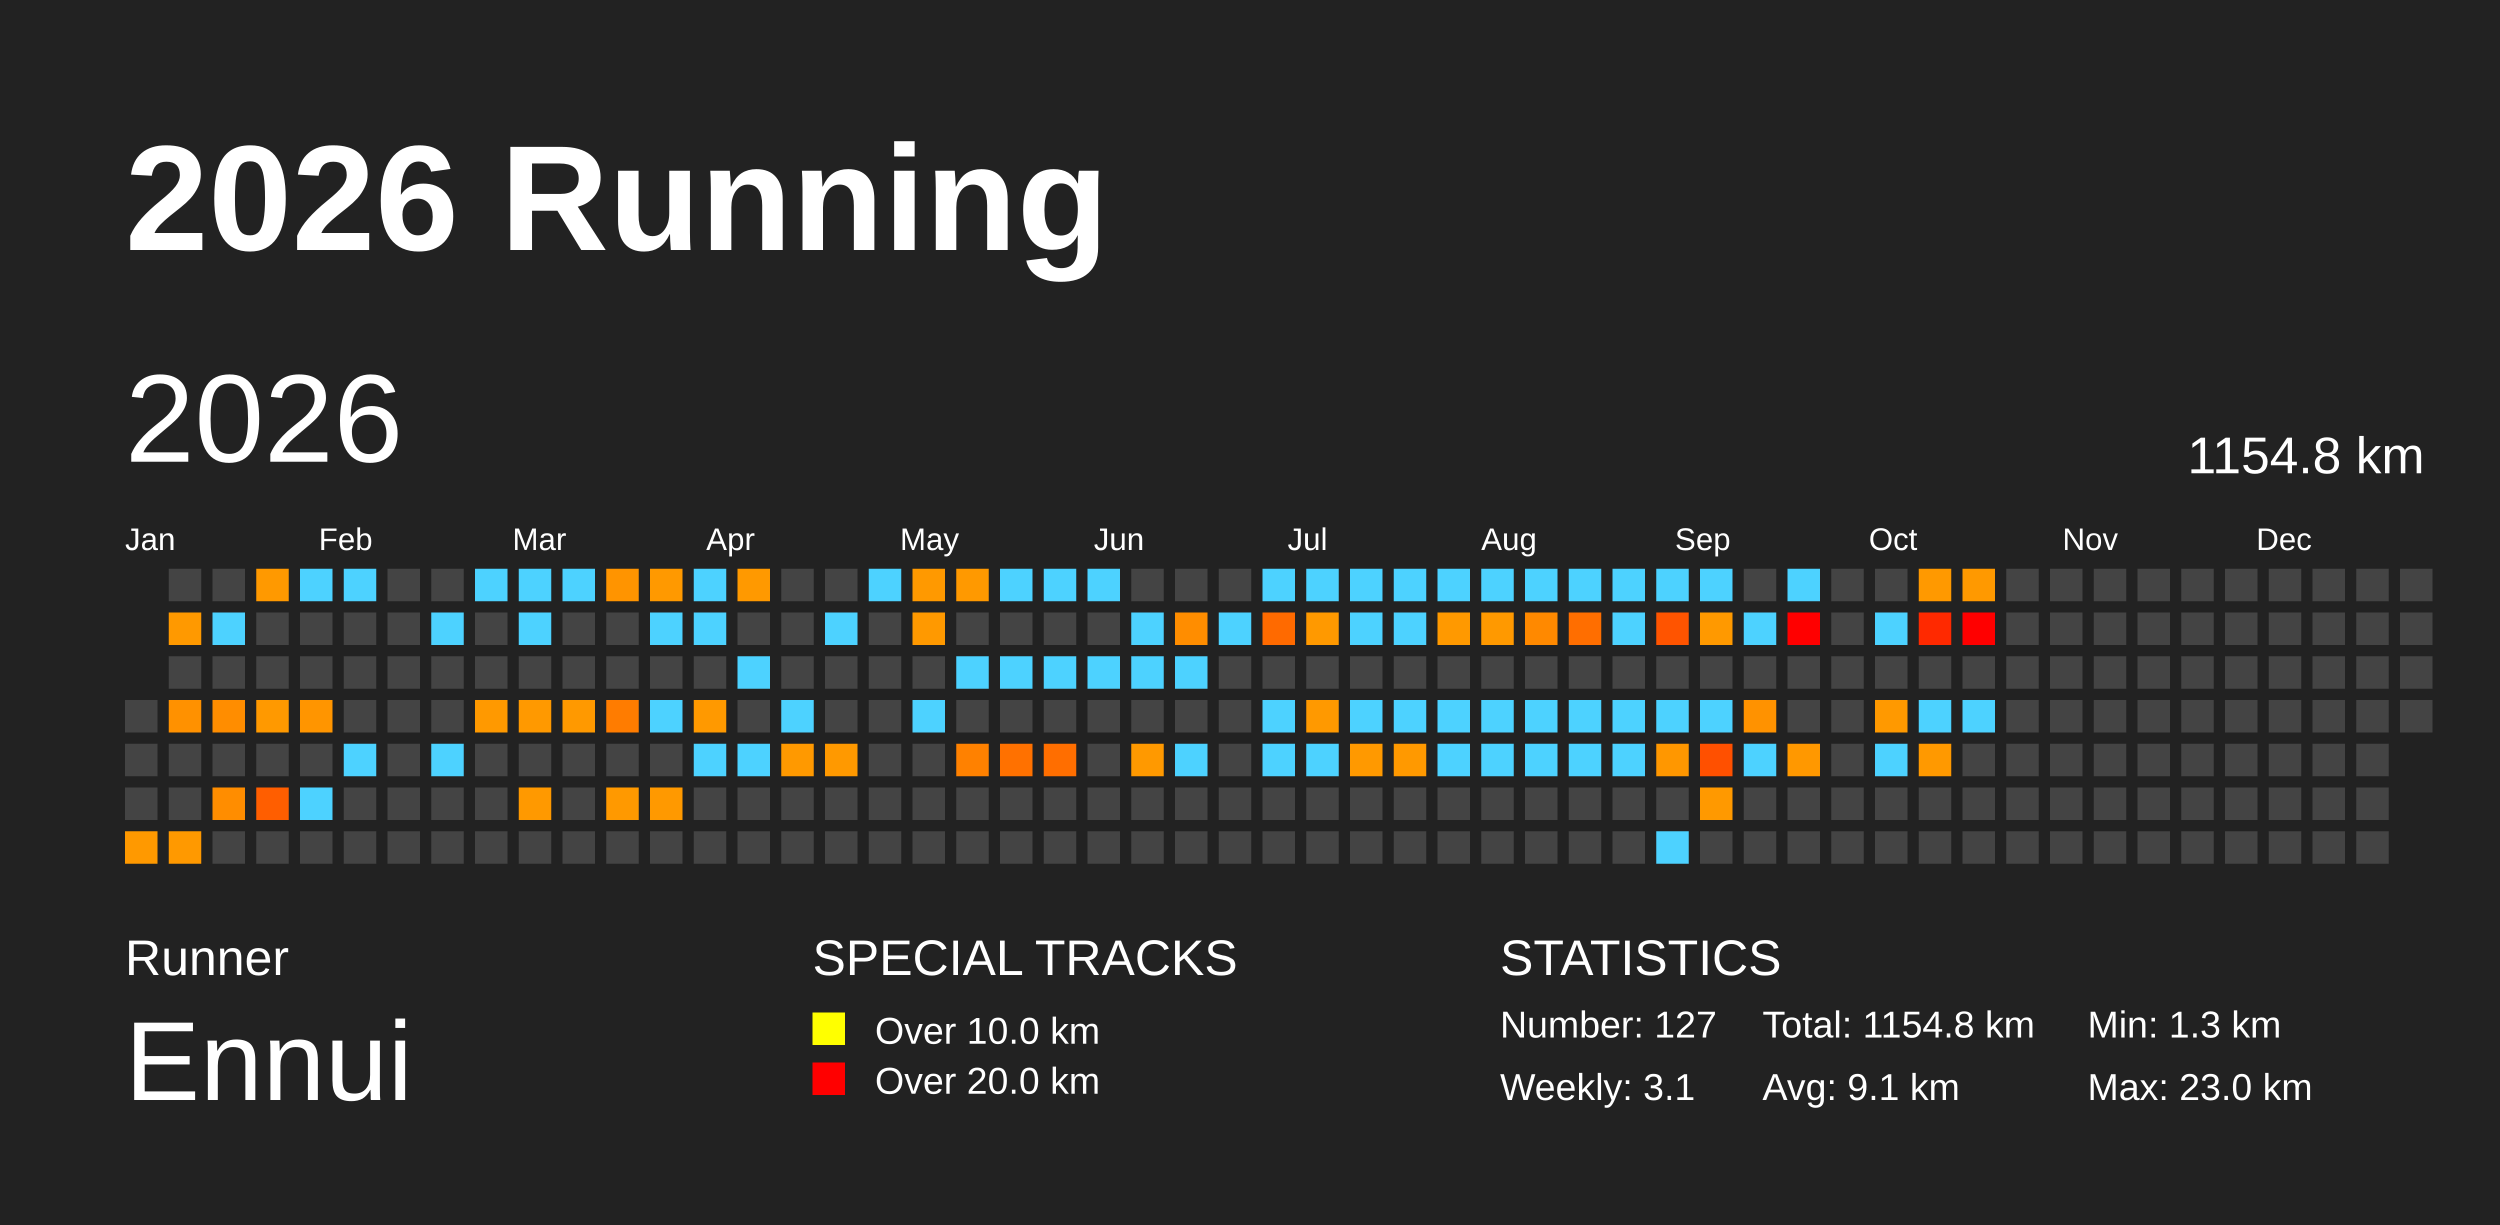
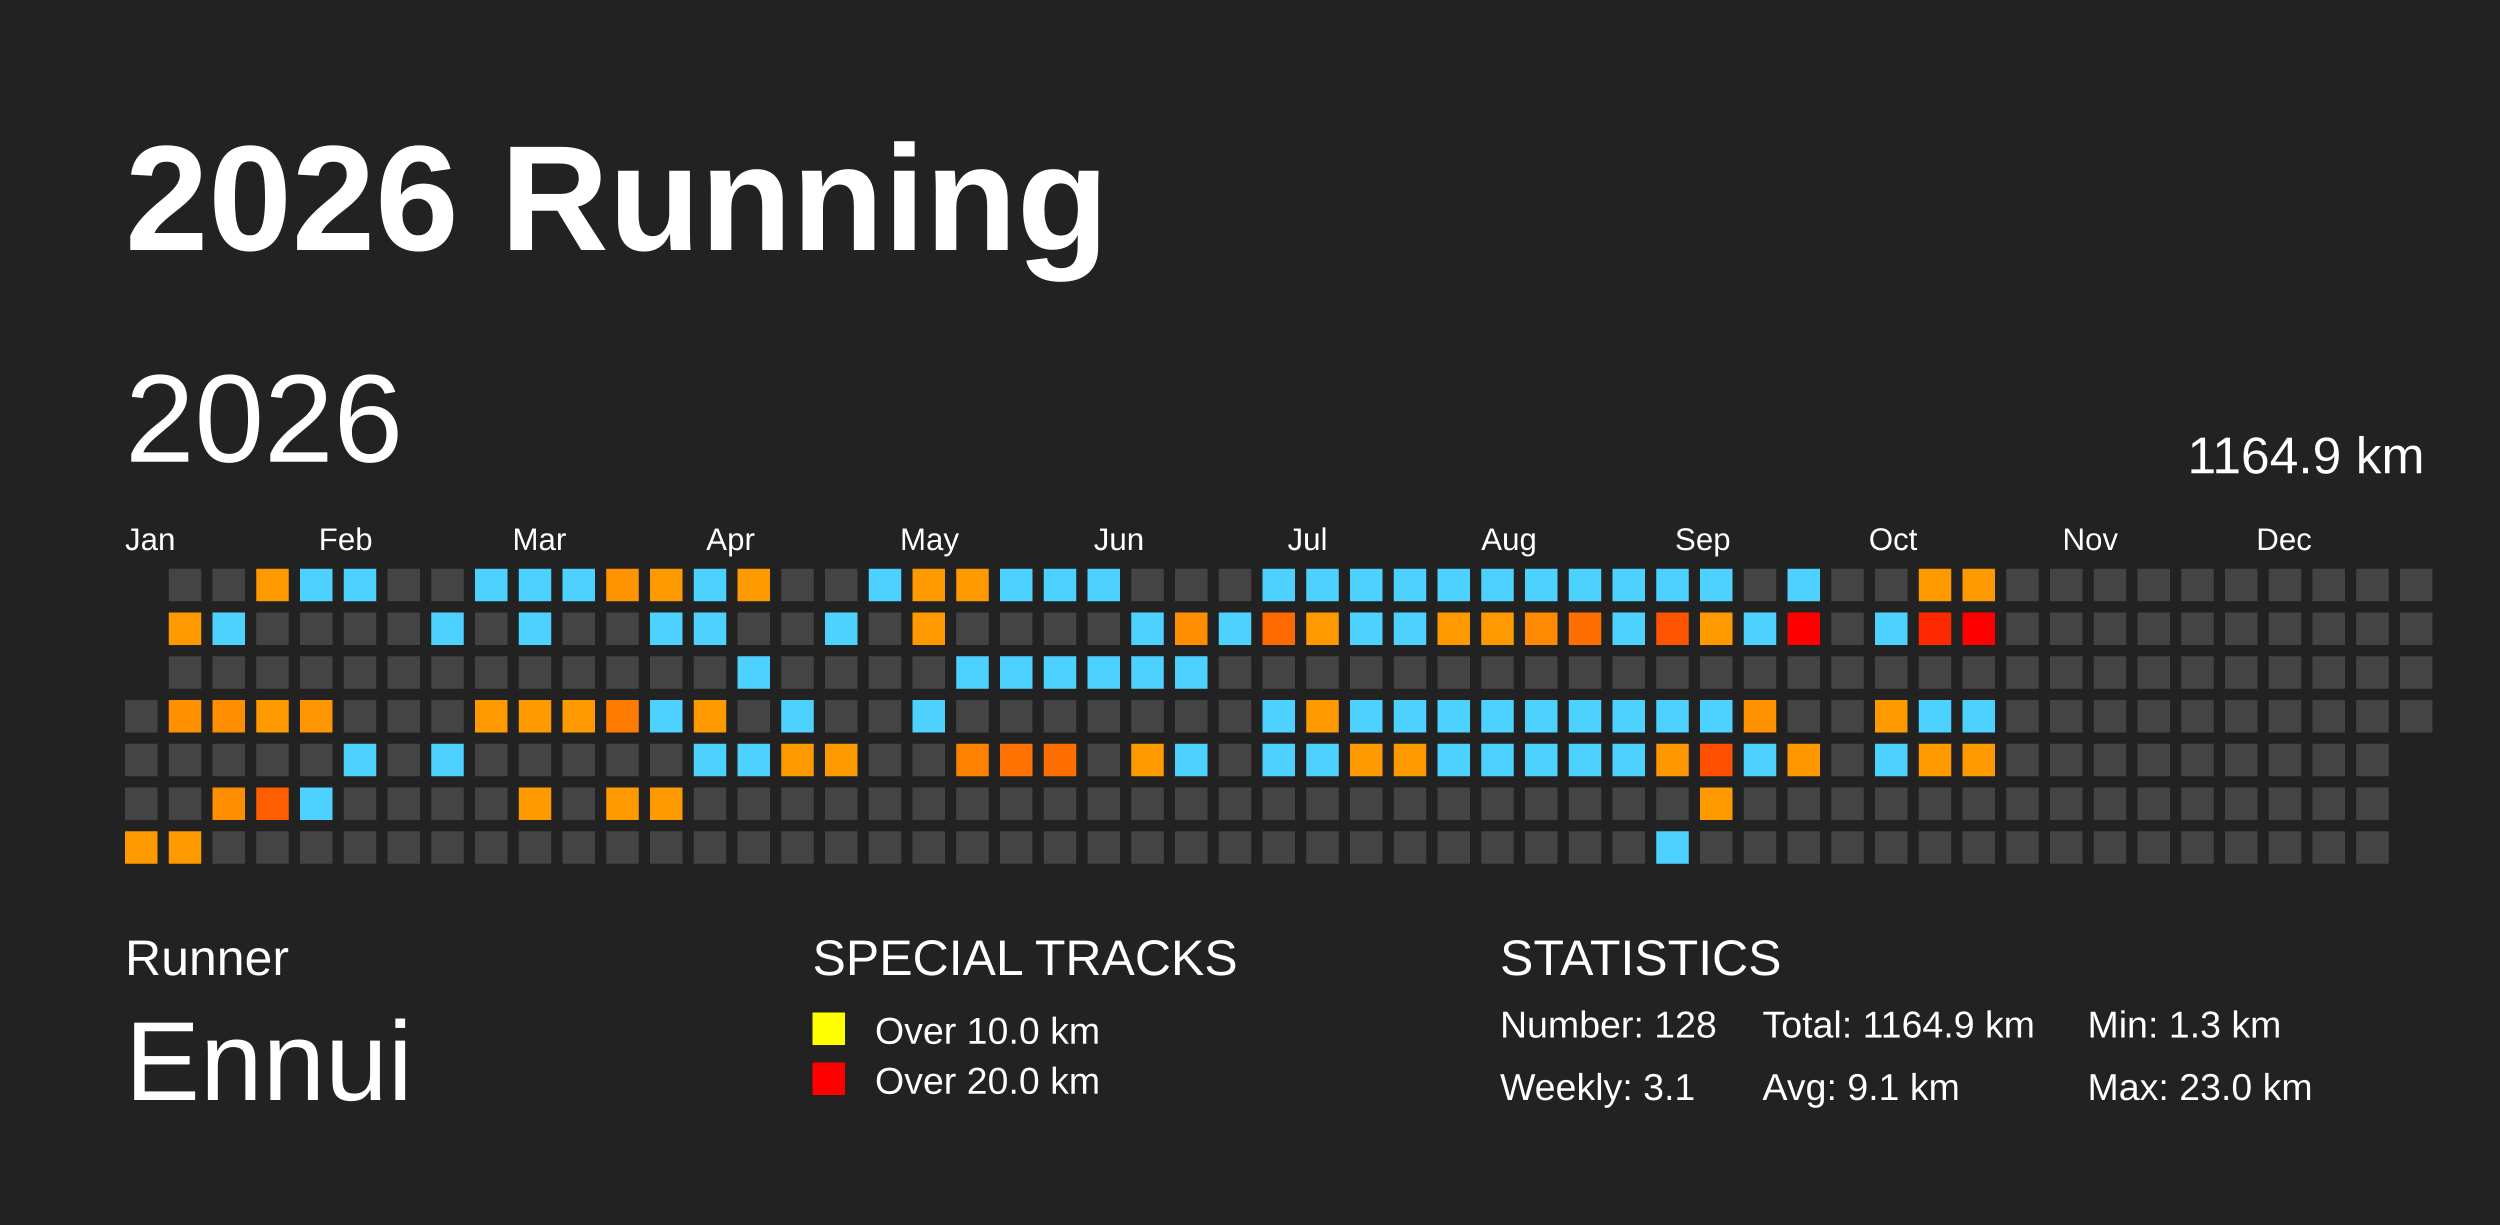
<svg xmlns="http://www.w3.org/2000/svg" baseProfile="full" height="98mm" version="1.1" viewBox="0,0,200,98" width="200mm">
  <defs />
  <rect fill="#222222" height="98" width="200" x="0" y="0" />
  <text fill="#FFFFFF" style="font-size:12px; font-family:Arial; font-weight:bold;" x="10" y="20">2026 Running</text>
  <text fill="#FFFFFF" style="font-size:4px; font-family:Arial" x="10" y="78">Runner</text>
  <text fill="#FFFFFF" style="font-size:9px; font-family:Arial" x="10" y="88">Ennui</text>
  <text fill="#FFFFFF" style="font-size:4px; font-family:Arial" x="65" y="78">SPECIAL TRACKS</text>
  <rect fill="yellow" height="2.6" width="2.6" x="65" y="81" />
  <text fill="#FFFFFF" style="font-size:3px; font-family:Arial" x="70" y="83.5">Over 10.0 km</text>
  <rect fill="red" height="2.6" width="2.6" x="65" y="85" />
  <text fill="#FFFFFF" style="font-size:3px; font-family:Arial" x="70" y="87.5">Over 20.0 km</text>
  <text fill="#FFFFFF" style="font-size:4px; font-family:Arial" x="120" y="78">STATISTICS</text>
-   <text fill="#FFFFFF" style="font-size:3px; font-family:Arial" x="120" y="83">Number: 127</text>
+   <text fill="#FFFFFF" style="font-size:3px; font-family:Arial" x="120" y="83">Number: 128</text>
  <text fill="#FFFFFF" style="font-size:3px; font-family:Arial" x="120" y="88">Weekly: 3.1</text>
-   <text fill="#FFFFFF" style="font-size:3px; font-family:Arial" x="141" y="83">Total: 1154.8 km</text>
+   <text fill="#FFFFFF" style="font-size:3px; font-family:Arial" x="141" y="83">Total: 1164.9 km</text>
  <text fill="#FFFFFF" style="font-size:3px; font-family:Arial" x="141" y="88">Avg: 9.1 km</text>
  <text fill="#FFFFFF" style="font-size:3px; font-family:Arial" x="167" y="83">Min: 1.3 km</text>
  <text fill="#FFFFFF" style="font-size:3px; font-family:Arial" x="167" y="88">Max: 23.0 km</text>
  <text dominant-baseline="hanging" fill="#FFFFFF" style="font-size:10.0px; font-family:Arial;" x="10" y="30">2026</text>
-   <text dominant-baseline="hanging" fill="#FFFFFF" style="font-size:4.125px; font-family:Arial;" x="175" y="35">1154.8 km</text>
+   <text dominant-baseline="hanging" fill="#FFFFFF" style="font-size:4.125px; font-family:Arial;" x="175" y="35">1164.9 km</text>
  <text fill="#FFFFFF" style="font-size:2.5px; font-family:Arial" x="10.0" y="44">Jan</text>
  <text fill="#FFFFFF" style="font-size:2.5px; font-family:Arial" x="25.5" y="44">Feb</text>
  <text fill="#FFFFFF" style="font-size:2.5px; font-family:Arial" x="41.0" y="44">Mar</text>
  <text fill="#FFFFFF" style="font-size:2.5px; font-family:Arial" x="56.5" y="44">Apr</text>
  <text fill="#FFFFFF" style="font-size:2.5px; font-family:Arial" x="72.0" y="44">May</text>
  <text fill="#FFFFFF" style="font-size:2.5px; font-family:Arial" x="87.5" y="44">Jun</text>
  <text fill="#FFFFFF" style="font-size:2.5px; font-family:Arial" x="103.0" y="44">Jul</text>
  <text fill="#FFFFFF" style="font-size:2.5px; font-family:Arial" x="118.5" y="44">Aug</text>
  <text fill="#FFFFFF" style="font-size:2.5px; font-family:Arial" x="134.0" y="44">Sep</text>
  <text fill="#FFFFFF" style="font-size:2.5px; font-family:Arial" x="149.5" y="44">Oct</text>
  <text fill="#FFFFFF" style="font-size:2.5px; font-family:Arial" x="165.0" y="44">Nov</text>
  <text fill="#FFFFFF" style="font-size:2.5px; font-family:Arial" x="180.5" y="44">Dec</text>
  <rect fill="#444444" height="2.6" width="2.6" x="10.0" y="56.0" />
  <rect fill="#444444" height="2.6" width="2.6" x="10.0" y="59.5" />
  <rect fill="#444444" height="2.6" width="2.6" x="10.0" y="63.0" />
  <rect fill="#ff9900" height="2.6" width="2.6" x="10.0" y="66.5" />
  <rect fill="#444444" height="2.6" width="2.6" x="13.5" y="45.5" />
  <rect fill="#ff9900" height="2.6" width="2.6" x="13.5" y="49.0" />
  <rect fill="#444444" height="2.6" width="2.6" x="13.5" y="52.5" />
  <rect fill="#ff9100" height="2.6" width="2.6" x="13.5" y="56.0" />
  <rect fill="#444444" height="2.6" width="2.6" x="13.5" y="59.5" />
  <rect fill="#444444" height="2.6" width="2.6" x="13.5" y="63.0" />
  <rect fill="#ff9900" height="2.6" width="2.6" x="13.5" y="66.5" />
  <rect fill="#444444" height="2.6" width="2.6" x="17.0" y="45.5" />
  <rect fill="#4dd2ff" height="2.6" width="2.6" x="17.0" y="49.0" />
  <rect fill="#444444" height="2.6" width="2.6" x="17.0" y="52.5" />
  <rect fill="#ff8d00" height="2.6" width="2.6" x="17.0" y="56.0" />
  <rect fill="#444444" height="2.6" width="2.6" x="17.0" y="59.5" />
  <rect fill="#ff8d00" height="2.6" width="2.6" x="17.0" y="63.0" />
  <rect fill="#444444" height="2.6" width="2.6" x="17.0" y="66.5" />
  <rect fill="#ff9900" height="2.6" width="2.6" x="20.5" y="45.5" />
  <rect fill="#444444" height="2.6" width="2.6" x="20.5" y="49.0" />
  <rect fill="#444444" height="2.6" width="2.6" x="20.5" y="52.5" />
  <rect fill="#ff9900" height="2.6" width="2.6" x="20.5" y="56.0" />
  <rect fill="#444444" height="2.6" width="2.6" x="20.5" y="59.5" />
  <rect fill="#ff5e00" height="2.6" width="2.6" x="20.5" y="63.0" />
  <rect fill="#444444" height="2.6" width="2.6" x="20.5" y="66.5" />
  <rect fill="#4dd2ff" height="2.6" width="2.6" x="24.0" y="45.5" />
  <rect fill="#444444" height="2.6" width="2.6" x="24.0" y="49.0" />
  <rect fill="#444444" height="2.6" width="2.6" x="24.0" y="52.5" />
  <rect fill="#ff9500" height="2.6" width="2.6" x="24.0" y="56.0" />
  <rect fill="#444444" height="2.6" width="2.6" x="24.0" y="59.5" />
  <rect fill="#4dd2ff" height="2.6" width="2.6" x="24.0" y="63.0" />
  <rect fill="#444444" height="2.6" width="2.6" x="24.0" y="66.5" />
  <rect fill="#4dd2ff" height="2.6" width="2.6" x="27.5" y="45.5" />
  <rect fill="#444444" height="2.6" width="2.6" x="27.5" y="49.0" />
  <rect fill="#444444" height="2.6" width="2.6" x="27.5" y="52.5" />
  <rect fill="#444444" height="2.6" width="2.6" x="27.5" y="56.0" />
  <rect fill="#4dd2ff" height="2.6" width="2.6" x="27.5" y="59.5" />
  <rect fill="#444444" height="2.6" width="2.6" x="27.5" y="63.0" />
  <rect fill="#444444" height="2.6" width="2.6" x="27.5" y="66.5" />
  <rect fill="#444444" height="2.6" width="2.6" x="31.0" y="45.5" />
  <rect fill="#444444" height="2.6" width="2.6" x="31.0" y="49.0" />
  <rect fill="#444444" height="2.6" width="2.6" x="31.0" y="52.5" />
  <rect fill="#444444" height="2.6" width="2.6" x="31.0" y="56.0" />
  <rect fill="#444444" height="2.6" width="2.6" x="31.0" y="59.5" />
  <rect fill="#444444" height="2.6" width="2.6" x="31.0" y="63.0" />
  <rect fill="#444444" height="2.6" width="2.6" x="31.0" y="66.5" />
  <rect fill="#444444" height="2.6" width="2.6" x="34.5" y="45.5" />
  <rect fill="#4dd2ff" height="2.6" width="2.6" x="34.5" y="49.0" />
  <rect fill="#444444" height="2.6" width="2.6" x="34.5" y="52.5" />
  <rect fill="#444444" height="2.6" width="2.6" x="34.5" y="56.0" />
  <rect fill="#4dd2ff" height="2.6" width="2.6" x="34.5" y="59.5" />
  <rect fill="#444444" height="2.6" width="2.6" x="34.5" y="63.0" />
  <rect fill="#444444" height="2.6" width="2.6" x="34.5" y="66.5" />
  <rect fill="#4dd2ff" height="2.6" width="2.6" x="38.0" y="45.5" />
  <rect fill="#444444" height="2.6" width="2.6" x="38.0" y="49.0" />
  <rect fill="#444444" height="2.6" width="2.6" x="38.0" y="52.5" />
  <rect fill="#ff9900" height="2.6" width="2.6" x="38.0" y="56.0" />
  <rect fill="#444444" height="2.6" width="2.6" x="38.0" y="59.5" />
  <rect fill="#444444" height="2.6" width="2.6" x="38.0" y="63.0" />
  <rect fill="#444444" height="2.6" width="2.6" x="38.0" y="66.5" />
  <rect fill="#4dd2ff" height="2.6" width="2.6" x="41.5" y="45.5" />
  <rect fill="#4dd2ff" height="2.6" width="2.6" x="41.5" y="49.0" />
  <rect fill="#444444" height="2.6" width="2.6" x="41.5" y="52.5" />
  <rect fill="#ff9900" height="2.6" width="2.6" x="41.5" y="56.0" />
  <rect fill="#444444" height="2.6" width="2.6" x="41.5" y="59.5" />
  <rect fill="#ff9900" height="2.6" width="2.6" x="41.5" y="63.0" />
  <rect fill="#444444" height="2.6" width="2.6" x="41.5" y="66.5" />
  <rect fill="#4dd2ff" height="2.6" width="2.6" x="45.0" y="45.5" />
  <rect fill="#444444" height="2.6" width="2.6" x="45.0" y="49.0" />
  <rect fill="#444444" height="2.6" width="2.6" x="45.0" y="52.5" />
  <rect fill="#ff9900" height="2.6" width="2.6" x="45.0" y="56.0" />
  <rect fill="#444444" height="2.6" width="2.6" x="45.0" y="59.5" />
  <rect fill="#444444" height="2.6" width="2.6" x="45.0" y="63.0" />
  <rect fill="#444444" height="2.6" width="2.6" x="45.0" y="66.5" />
  <rect fill="#ff9400" height="2.6" width="2.6" x="48.5" y="45.5" />
  <rect fill="#444444" height="2.6" width="2.6" x="48.5" y="49.0" />
  <rect fill="#444444" height="2.6" width="2.6" x="48.5" y="52.5" />
  <rect fill="#ff7c00" height="2.6" width="2.6" x="48.5" y="56.0" />
  <rect fill="#444444" height="2.6" width="2.6" x="48.5" y="59.5" />
  <rect fill="#ff9900" height="2.6" width="2.6" x="48.5" y="63.0" />
  <rect fill="#444444" height="2.6" width="2.6" x="48.5" y="66.5" />
  <rect fill="#ff9900" height="2.6" width="2.6" x="52.0" y="45.5" />
  <rect fill="#4dd2ff" height="2.6" width="2.6" x="52.0" y="49.0" />
  <rect fill="#444444" height="2.6" width="2.6" x="52.0" y="52.5" />
  <rect fill="#4dd2ff" height="2.6" width="2.6" x="52.0" y="56.0" />
  <rect fill="#444444" height="2.6" width="2.6" x="52.0" y="59.5" />
  <rect fill="#ff9900" height="2.6" width="2.6" x="52.0" y="63.0" />
  <rect fill="#444444" height="2.6" width="2.6" x="52.0" y="66.5" />
  <rect fill="#4dd2ff" height="2.6" width="2.6" x="55.5" y="45.5" />
  <rect fill="#4dd2ff" height="2.6" width="2.6" x="55.5" y="49.0" />
  <rect fill="#444444" height="2.6" width="2.6" x="55.5" y="52.5" />
  <rect fill="#ff9900" height="2.6" width="2.6" x="55.5" y="56.0" />
  <rect fill="#4dd2ff" height="2.6" width="2.6" x="55.5" y="59.5" />
  <rect fill="#444444" height="2.6" width="2.6" x="55.5" y="63.0" />
  <rect fill="#444444" height="2.6" width="2.6" x="55.5" y="66.5" />
  <rect fill="#ff9900" height="2.6" width="2.6" x="59.0" y="45.5" />
  <rect fill="#444444" height="2.6" width="2.6" x="59.0" y="49.0" />
  <rect fill="#4dd2ff" height="2.6" width="2.6" x="59.0" y="52.5" />
  <rect fill="#444444" height="2.6" width="2.6" x="59.0" y="56.0" />
  <rect fill="#4dd2ff" height="2.6" width="2.6" x="59.0" y="59.5" />
  <rect fill="#444444" height="2.6" width="2.6" x="59.0" y="63.0" />
  <rect fill="#444444" height="2.6" width="2.6" x="59.0" y="66.5" />
  <rect fill="#444444" height="2.6" width="2.6" x="62.5" y="45.5" />
  <rect fill="#444444" height="2.6" width="2.6" x="62.5" y="49.0" />
  <rect fill="#444444" height="2.6" width="2.6" x="62.5" y="52.5" />
  <rect fill="#4dd2ff" height="2.6" width="2.6" x="62.5" y="56.0" />
  <rect fill="#ff9900" height="2.6" width="2.6" x="62.5" y="59.5" />
  <rect fill="#444444" height="2.6" width="2.6" x="62.5" y="63.0" />
  <rect fill="#444444" height="2.6" width="2.6" x="62.5" y="66.5" />
  <rect fill="#444444" height="2.6" width="2.6" x="66.0" y="45.5" />
  <rect fill="#4dd2ff" height="2.6" width="2.6" x="66.0" y="49.0" />
  <rect fill="#444444" height="2.6" width="2.6" x="66.0" y="52.5" />
  <rect fill="#444444" height="2.6" width="2.6" x="66.0" y="56.0" />
  <rect fill="#ff9900" height="2.6" width="2.6" x="66.0" y="59.5" />
  <rect fill="#444444" height="2.6" width="2.6" x="66.0" y="63.0" />
  <rect fill="#444444" height="2.6" width="2.6" x="66.0" y="66.5" />
  <rect fill="#4dd2ff" height="2.6" width="2.6" x="69.5" y="45.5" />
  <rect fill="#444444" height="2.6" width="2.6" x="69.5" y="49.0" />
  <rect fill="#444444" height="2.6" width="2.6" x="69.5" y="52.5" />
  <rect fill="#444444" height="2.6" width="2.6" x="69.5" y="56.0" />
  <rect fill="#444444" height="2.6" width="2.6" x="69.5" y="59.5" />
  <rect fill="#444444" height="2.6" width="2.6" x="69.5" y="63.0" />
  <rect fill="#444444" height="2.6" width="2.6" x="69.5" y="66.5" />
  <rect fill="#ff9900" height="2.6" width="2.6" x="73.0" y="45.5" />
  <rect fill="#ff9900" height="2.6" width="2.6" x="73.0" y="49.0" />
  <rect fill="#444444" height="2.6" width="2.6" x="73.0" y="52.5" />
  <rect fill="#4dd2ff" height="2.6" width="2.6" x="73.0" y="56.0" />
  <rect fill="#444444" height="2.6" width="2.6" x="73.0" y="59.5" />
  <rect fill="#444444" height="2.6" width="2.6" x="73.0" y="63.0" />
  <rect fill="#444444" height="2.6" width="2.6" x="73.0" y="66.5" />
  <rect fill="#ff9900" height="2.6" width="2.6" x="76.5" y="45.5" />
  <rect fill="#444444" height="2.6" width="2.6" x="76.5" y="49.0" />
  <rect fill="#4dd2ff" height="2.6" width="2.6" x="76.5" y="52.5" />
  <rect fill="#444444" height="2.6" width="2.6" x="76.5" y="56.0" />
  <rect fill="#ff8100" height="2.6" width="2.6" x="76.5" y="59.5" />
  <rect fill="#444444" height="2.6" width="2.6" x="76.5" y="63.0" />
  <rect fill="#444444" height="2.6" width="2.6" x="76.5" y="66.5" />
  <rect fill="#4dd2ff" height="2.6" width="2.6" x="80.0" y="45.5" />
  <rect fill="#444444" height="2.6" width="2.6" x="80.0" y="49.0" />
  <rect fill="#4dd2ff" height="2.6" width="2.6" x="80.0" y="52.5" />
  <rect fill="#444444" height="2.6" width="2.6" x="80.0" y="56.0" />
  <rect fill="#ff7100" height="2.6" width="2.6" x="80.0" y="59.5" />
  <rect fill="#444444" height="2.6" width="2.6" x="80.0" y="63.0" />
  <rect fill="#444444" height="2.6" width="2.6" x="80.0" y="66.5" />
  <rect fill="#4dd2ff" height="2.6" width="2.6" x="83.5" y="45.5" />
  <rect fill="#444444" height="2.6" width="2.6" x="83.5" y="49.0" />
  <rect fill="#4dd2ff" height="2.6" width="2.6" x="83.5" y="52.5" />
  <rect fill="#444444" height="2.6" width="2.6" x="83.5" y="56.0" />
  <rect fill="#ff6e00" height="2.6" width="2.6" x="83.5" y="59.5" />
  <rect fill="#444444" height="2.6" width="2.6" x="83.5" y="63.0" />
  <rect fill="#444444" height="2.6" width="2.6" x="83.5" y="66.5" />
  <rect fill="#4dd2ff" height="2.6" width="2.6" x="87.0" y="45.5" />
  <rect fill="#444444" height="2.6" width="2.6" x="87.0" y="49.0" />
  <rect fill="#4dd2ff" height="2.6" width="2.6" x="87.0" y="52.5" />
  <rect fill="#444444" height="2.6" width="2.6" x="87.0" y="56.0" />
  <rect fill="#444444" height="2.6" width="2.6" x="87.0" y="59.5" />
  <rect fill="#444444" height="2.6" width="2.6" x="87.0" y="63.0" />
  <rect fill="#444444" height="2.6" width="2.6" x="87.0" y="66.5" />
  <rect fill="#444444" height="2.6" width="2.6" x="90.5" y="45.5" />
  <rect fill="#4dd2ff" height="2.6" width="2.6" x="90.5" y="49.0" />
  <rect fill="#4dd2ff" height="2.6" width="2.6" x="90.5" y="52.5" />
  <rect fill="#444444" height="2.6" width="2.6" x="90.5" y="56.0" />
  <rect fill="#ff9900" height="2.6" width="2.6" x="90.5" y="59.5" />
  <rect fill="#444444" height="2.6" width="2.6" x="90.5" y="63.0" />
  <rect fill="#444444" height="2.6" width="2.6" x="90.5" y="66.5" />
  <rect fill="#444444" height="2.6" width="2.6" x="94.0" y="45.5" />
  <rect fill="#ff8d00" height="2.6" width="2.6" x="94.0" y="49.0" />
  <rect fill="#4dd2ff" height="2.6" width="2.6" x="94.0" y="52.5" />
  <rect fill="#444444" height="2.6" width="2.6" x="94.0" y="56.0" />
  <rect fill="#4dd2ff" height="2.6" width="2.6" x="94.0" y="59.5" />
  <rect fill="#444444" height="2.6" width="2.6" x="94.0" y="63.0" />
  <rect fill="#444444" height="2.6" width="2.6" x="94.0" y="66.5" />
  <rect fill="#444444" height="2.6" width="2.6" x="97.5" y="45.5" />
  <rect fill="#4dd2ff" height="2.6" width="2.6" x="97.5" y="49.0" />
  <rect fill="#444444" height="2.6" width="2.6" x="97.5" y="52.5" />
  <rect fill="#444444" height="2.6" width="2.6" x="97.5" y="56.0" />
  <rect fill="#444444" height="2.6" width="2.6" x="97.5" y="59.5" />
  <rect fill="#444444" height="2.6" width="2.6" x="97.5" y="63.0" />
  <rect fill="#444444" height="2.6" width="2.6" x="97.5" y="66.5" />
  <rect fill="#4dd2ff" height="2.6" width="2.6" x="101.0" y="45.5" />
  <rect fill="#ff6a00" height="2.6" width="2.6" x="101.0" y="49.0" />
  <rect fill="#444444" height="2.6" width="2.6" x="101.0" y="52.5" />
  <rect fill="#4dd2ff" height="2.6" width="2.6" x="101.0" y="56.0" />
  <rect fill="#4dd2ff" height="2.6" width="2.6" x="101.0" y="59.5" />
  <rect fill="#444444" height="2.6" width="2.6" x="101.0" y="63.0" />
  <rect fill="#444444" height="2.6" width="2.6" x="101.0" y="66.5" />
  <rect fill="#4dd2ff" height="2.6" width="2.6" x="104.5" y="45.5" />
  <rect fill="#ff9900" height="2.6" width="2.6" x="104.5" y="49.0" />
  <rect fill="#444444" height="2.6" width="2.6" x="104.5" y="52.5" />
  <rect fill="#ff9900" height="2.6" width="2.6" x="104.5" y="56.0" />
  <rect fill="#4dd2ff" height="2.6" width="2.6" x="104.5" y="59.5" />
  <rect fill="#444444" height="2.6" width="2.6" x="104.5" y="63.0" />
  <rect fill="#444444" height="2.6" width="2.6" x="104.5" y="66.5" />
  <rect fill="#4dd2ff" height="2.6" width="2.6" x="108.0" y="45.5" />
  <rect fill="#4dd2ff" height="2.6" width="2.6" x="108.0" y="49.0" />
  <rect fill="#444444" height="2.6" width="2.6" x="108.0" y="52.5" />
  <rect fill="#4dd2ff" height="2.6" width="2.6" x="108.0" y="56.0" />
  <rect fill="#ff9900" height="2.6" width="2.6" x="108.0" y="59.5" />
  <rect fill="#444444" height="2.6" width="2.6" x="108.0" y="63.0" />
  <rect fill="#444444" height="2.6" width="2.6" x="108.0" y="66.5" />
  <rect fill="#4dd2ff" height="2.6" width="2.6" x="111.5" y="45.5" />
  <rect fill="#4dd2ff" height="2.6" width="2.6" x="111.5" y="49.0" />
  <rect fill="#444444" height="2.6" width="2.6" x="111.5" y="52.5" />
  <rect fill="#4dd2ff" height="2.6" width="2.6" x="111.5" y="56.0" />
  <rect fill="#ff9900" height="2.6" width="2.6" x="111.5" y="59.5" />
  <rect fill="#444444" height="2.6" width="2.6" x="111.5" y="63.0" />
  <rect fill="#444444" height="2.6" width="2.6" x="111.5" y="66.5" />
  <rect fill="#4dd2ff" height="2.6" width="2.6" x="115.0" y="45.5" />
  <rect fill="#ff9900" height="2.6" width="2.6" x="115.0" y="49.0" />
  <rect fill="#444444" height="2.6" width="2.6" x="115.0" y="52.5" />
  <rect fill="#4dd2ff" height="2.6" width="2.6" x="115.0" y="56.0" />
  <rect fill="#4dd2ff" height="2.6" width="2.6" x="115.0" y="59.5" />
  <rect fill="#444444" height="2.6" width="2.6" x="115.0" y="63.0" />
  <rect fill="#444444" height="2.6" width="2.6" x="115.0" y="66.5" />
  <rect fill="#4dd2ff" height="2.6" width="2.6" x="118.5" y="45.5" />
  <rect fill="#ff9900" height="2.6" width="2.6" x="118.5" y="49.0" />
  <rect fill="#444444" height="2.6" width="2.6" x="118.5" y="52.5" />
  <rect fill="#4dd2ff" height="2.6" width="2.6" x="118.5" y="56.0" />
  <rect fill="#4dd2ff" height="2.6" width="2.6" x="118.5" y="59.5" />
  <rect fill="#444444" height="2.6" width="2.6" x="118.5" y="63.0" />
  <rect fill="#444444" height="2.6" width="2.6" x="118.5" y="66.5" />
  <rect fill="#4dd2ff" height="2.6" width="2.6" x="122.0" y="45.5" />
  <rect fill="#ff8900" height="2.6" width="2.6" x="122.0" y="49.0" />
  <rect fill="#444444" height="2.6" width="2.6" x="122.0" y="52.5" />
  <rect fill="#4dd2ff" height="2.6" width="2.6" x="122.0" y="56.0" />
  <rect fill="#4dd2ff" height="2.6" width="2.6" x="122.0" y="59.5" />
  <rect fill="#444444" height="2.6" width="2.6" x="122.0" y="63.0" />
  <rect fill="#444444" height="2.6" width="2.6" x="122.0" y="66.5" />
  <rect fill="#4dd2ff" height="2.6" width="2.6" x="125.5" y="45.5" />
  <rect fill="#ff6e00" height="2.6" width="2.6" x="125.5" y="49.0" />
  <rect fill="#444444" height="2.6" width="2.6" x="125.5" y="52.5" />
  <rect fill="#4dd2ff" height="2.6" width="2.6" x="125.5" y="56.0" />
  <rect fill="#4dd2ff" height="2.6" width="2.6" x="125.5" y="59.5" />
  <rect fill="#444444" height="2.6" width="2.6" x="125.5" y="63.0" />
  <rect fill="#444444" height="2.6" width="2.6" x="125.5" y="66.5" />
  <rect fill="#4dd2ff" height="2.6" width="2.6" x="129.0" y="45.5" />
  <rect fill="#4dd2ff" height="2.6" width="2.6" x="129.0" y="49.0" />
  <rect fill="#444444" height="2.6" width="2.6" x="129.0" y="52.5" />
  <rect fill="#4dd2ff" height="2.6" width="2.6" x="129.0" y="56.0" />
  <rect fill="#4dd2ff" height="2.6" width="2.6" x="129.0" y="59.5" />
  <rect fill="#444444" height="2.6" width="2.6" x="129.0" y="63.0" />
  <rect fill="#444444" height="2.6" width="2.6" x="129.0" y="66.5" />
  <rect fill="#4dd2ff" height="2.6" width="2.6" x="132.5" y="45.5" />
  <rect fill="#ff5400" height="2.6" width="2.6" x="132.5" y="49.0" />
  <rect fill="#444444" height="2.6" width="2.6" x="132.5" y="52.5" />
  <rect fill="#4dd2ff" height="2.6" width="2.6" x="132.5" y="56.0" />
  <rect fill="#ff9700" height="2.6" width="2.6" x="132.5" y="59.5" />
  <rect fill="#444444" height="2.6" width="2.6" x="132.5" y="63.0" />
  <rect fill="#4dd2ff" height="2.6" width="2.6" x="132.5" y="66.5" />
  <rect fill="#4dd2ff" height="2.6" width="2.6" x="136.0" y="45.5" />
  <rect fill="#ff9900" height="2.6" width="2.6" x="136.0" y="49.0" />
  <rect fill="#444444" height="2.6" width="2.6" x="136.0" y="52.5" />
  <rect fill="#4dd2ff" height="2.6" width="2.6" x="136.0" y="56.0" />
  <rect fill="#ff5000" height="2.6" width="2.6" x="136.0" y="59.5" />
  <rect fill="#ff9900" height="2.6" width="2.6" x="136.0" y="63.0" />
  <rect fill="#444444" height="2.6" width="2.6" x="136.0" y="66.5" />
  <rect fill="#444444" height="2.6" width="2.6" x="139.5" y="45.5" />
  <rect fill="#4dd2ff" height="2.6" width="2.6" x="139.5" y="49.0" />
  <rect fill="#444444" height="2.6" width="2.6" x="139.5" y="52.5" />
  <rect fill="#ff9200" height="2.6" width="2.6" x="139.5" y="56.0" />
  <rect fill="#4dd2ff" height="2.6" width="2.6" x="139.5" y="59.5" />
  <rect fill="#444444" height="2.6" width="2.6" x="139.5" y="63.0" />
  <rect fill="#444444" height="2.6" width="2.6" x="139.5" y="66.5" />
  <rect fill="#4dd2ff" height="2.6" width="2.6" x="143.0" y="45.5" />
  <rect fill="red" height="2.6" width="2.6" x="143.0" y="49.0" />
  <rect fill="#444444" height="2.6" width="2.6" x="143.0" y="52.5" />
  <rect fill="#444444" height="2.6" width="2.6" x="143.0" y="56.0" />
  <rect fill="#ff9800" height="2.6" width="2.6" x="143.0" y="59.5" />
  <rect fill="#444444" height="2.6" width="2.6" x="143.0" y="63.0" />
  <rect fill="#444444" height="2.6" width="2.6" x="143.0" y="66.5" />
  <rect fill="#444444" height="2.6" width="2.6" x="146.5" y="45.5" />
  <rect fill="#444444" height="2.6" width="2.6" x="146.5" y="49.0" />
  <rect fill="#444444" height="2.6" width="2.6" x="146.5" y="52.5" />
  <rect fill="#444444" height="2.6" width="2.6" x="146.5" y="56.0" />
  <rect fill="#444444" height="2.6" width="2.6" x="146.5" y="59.5" />
  <rect fill="#444444" height="2.6" width="2.6" x="146.5" y="63.0" />
  <rect fill="#444444" height="2.6" width="2.6" x="146.5" y="66.5" />
  <rect fill="#444444" height="2.6" width="2.6" x="150.0" y="45.5" />
  <rect fill="#4dd2ff" height="2.6" width="2.6" x="150.0" y="49.0" />
  <rect fill="#444444" height="2.6" width="2.6" x="150.0" y="52.5" />
  <rect fill="#ff9900" height="2.6" width="2.6" x="150.0" y="56.0" />
  <rect fill="#4dd2ff" height="2.6" width="2.6" x="150.0" y="59.5" />
  <rect fill="#444444" height="2.6" width="2.6" x="150.0" y="63.0" />
  <rect fill="#444444" height="2.6" width="2.6" x="150.0" y="66.5" />
  <rect fill="#ff9900" height="2.6" width="2.6" x="153.5" y="45.5" />
  <rect fill="#ff2900" height="2.6" width="2.6" x="153.5" y="49.0" />
  <rect fill="#444444" height="2.6" width="2.6" x="153.5" y="52.5" />
  <rect fill="#4dd2ff" height="2.6" width="2.6" x="153.5" y="56.0" />
  <rect fill="#ff9900" height="2.6" width="2.6" x="153.5" y="59.5" />
  <rect fill="#444444" height="2.6" width="2.6" x="153.5" y="63.0" />
  <rect fill="#444444" height="2.6" width="2.6" x="153.5" y="66.5" />
  <rect fill="#ff9900" height="2.6" width="2.6" x="157.0" y="45.5" />
  <rect fill="red" height="2.6" width="2.6" x="157.0" y="49.0" />
  <rect fill="#444444" height="2.6" width="2.6" x="157.0" y="52.5" />
  <rect fill="#4dd2ff" height="2.6" width="2.6" x="157.0" y="56.0" />
-   <rect fill="#444444" height="2.6" width="2.6" x="157.0" y="59.5" />
+   <rect fill="#ff9900" height="2.6" width="2.6" x="157.0" y="59.5" />
  <rect fill="#444444" height="2.6" width="2.6" x="157.0" y="63.0" />
  <rect fill="#444444" height="2.6" width="2.6" x="157.0" y="66.5" />
  <rect fill="#444444" height="2.6" width="2.6" x="160.5" y="45.5" />
  <rect fill="#444444" height="2.6" width="2.6" x="160.5" y="49.0" />
  <rect fill="#444444" height="2.6" width="2.6" x="160.5" y="52.5" />
  <rect fill="#444444" height="2.6" width="2.6" x="160.5" y="56.0" />
  <rect fill="#444444" height="2.6" width="2.6" x="160.5" y="59.5" />
  <rect fill="#444444" height="2.6" width="2.6" x="160.5" y="63.0" />
  <rect fill="#444444" height="2.6" width="2.6" x="160.5" y="66.5" />
  <rect fill="#444444" height="2.6" width="2.6" x="164.0" y="45.5" />
  <rect fill="#444444" height="2.6" width="2.6" x="164.0" y="49.0" />
  <rect fill="#444444" height="2.6" width="2.6" x="164.0" y="52.5" />
  <rect fill="#444444" height="2.6" width="2.6" x="164.0" y="56.0" />
  <rect fill="#444444" height="2.6" width="2.6" x="164.0" y="59.5" />
  <rect fill="#444444" height="2.6" width="2.6" x="164.0" y="63.0" />
  <rect fill="#444444" height="2.6" width="2.6" x="164.0" y="66.5" />
  <rect fill="#444444" height="2.6" width="2.6" x="167.5" y="45.5" />
  <rect fill="#444444" height="2.6" width="2.6" x="167.5" y="49.0" />
  <rect fill="#444444" height="2.6" width="2.6" x="167.5" y="52.5" />
  <rect fill="#444444" height="2.6" width="2.6" x="167.5" y="56.0" />
  <rect fill="#444444" height="2.6" width="2.6" x="167.5" y="59.5" />
  <rect fill="#444444" height="2.6" width="2.6" x="167.5" y="63.0" />
  <rect fill="#444444" height="2.6" width="2.6" x="167.5" y="66.5" />
  <rect fill="#444444" height="2.6" width="2.6" x="171.0" y="45.5" />
  <rect fill="#444444" height="2.6" width="2.6" x="171.0" y="49.0" />
  <rect fill="#444444" height="2.6" width="2.6" x="171.0" y="52.5" />
  <rect fill="#444444" height="2.6" width="2.6" x="171.0" y="56.0" />
  <rect fill="#444444" height="2.6" width="2.6" x="171.0" y="59.5" />
  <rect fill="#444444" height="2.6" width="2.6" x="171.0" y="63.0" />
  <rect fill="#444444" height="2.6" width="2.6" x="171.0" y="66.5" />
  <rect fill="#444444" height="2.6" width="2.6" x="174.5" y="45.5" />
  <rect fill="#444444" height="2.6" width="2.6" x="174.5" y="49.0" />
  <rect fill="#444444" height="2.6" width="2.6" x="174.5" y="52.5" />
  <rect fill="#444444" height="2.6" width="2.6" x="174.5" y="56.0" />
  <rect fill="#444444" height="2.6" width="2.6" x="174.5" y="59.5" />
  <rect fill="#444444" height="2.6" width="2.6" x="174.5" y="63.0" />
  <rect fill="#444444" height="2.6" width="2.6" x="174.5" y="66.5" />
  <rect fill="#444444" height="2.6" width="2.6" x="178.0" y="45.5" />
  <rect fill="#444444" height="2.6" width="2.6" x="178.0" y="49.0" />
  <rect fill="#444444" height="2.6" width="2.6" x="178.0" y="52.5" />
  <rect fill="#444444" height="2.6" width="2.6" x="178.0" y="56.0" />
  <rect fill="#444444" height="2.6" width="2.6" x="178.0" y="59.5" />
  <rect fill="#444444" height="2.6" width="2.6" x="178.0" y="63.0" />
  <rect fill="#444444" height="2.6" width="2.6" x="178.0" y="66.5" />
  <rect fill="#444444" height="2.6" width="2.6" x="181.5" y="45.5" />
  <rect fill="#444444" height="2.6" width="2.6" x="181.5" y="49.0" />
  <rect fill="#444444" height="2.6" width="2.6" x="181.5" y="52.5" />
  <rect fill="#444444" height="2.6" width="2.6" x="181.5" y="56.0" />
  <rect fill="#444444" height="2.6" width="2.6" x="181.5" y="59.5" />
  <rect fill="#444444" height="2.6" width="2.6" x="181.5" y="63.0" />
  <rect fill="#444444" height="2.6" width="2.6" x="181.5" y="66.5" />
  <rect fill="#444444" height="2.6" width="2.6" x="185.0" y="45.5" />
  <rect fill="#444444" height="2.6" width="2.6" x="185.0" y="49.0" />
  <rect fill="#444444" height="2.6" width="2.6" x="185.0" y="52.5" />
  <rect fill="#444444" height="2.6" width="2.6" x="185.0" y="56.0" />
  <rect fill="#444444" height="2.6" width="2.6" x="185.0" y="59.5" />
  <rect fill="#444444" height="2.6" width="2.6" x="185.0" y="63.0" />
  <rect fill="#444444" height="2.6" width="2.6" x="185.0" y="66.5" />
  <rect fill="#444444" height="2.6" width="2.6" x="188.5" y="45.5" />
  <rect fill="#444444" height="2.6" width="2.6" x="188.5" y="49.0" />
  <rect fill="#444444" height="2.6" width="2.6" x="188.5" y="52.5" />
  <rect fill="#444444" height="2.6" width="2.6" x="188.5" y="56.0" />
  <rect fill="#444444" height="2.6" width="2.6" x="188.5" y="59.5" />
  <rect fill="#444444" height="2.6" width="2.6" x="188.5" y="63.0" />
  <rect fill="#444444" height="2.6" width="2.6" x="188.5" y="66.5" />
  <rect fill="#444444" height="2.6" width="2.6" x="192.0" y="45.5" />
  <rect fill="#444444" height="2.6" width="2.6" x="192.0" y="49.0" />
  <rect fill="#444444" height="2.6" width="2.6" x="192.0" y="52.5" />
  <rect fill="#444444" height="2.6" width="2.6" x="192.0" y="56.0" />
</svg>
